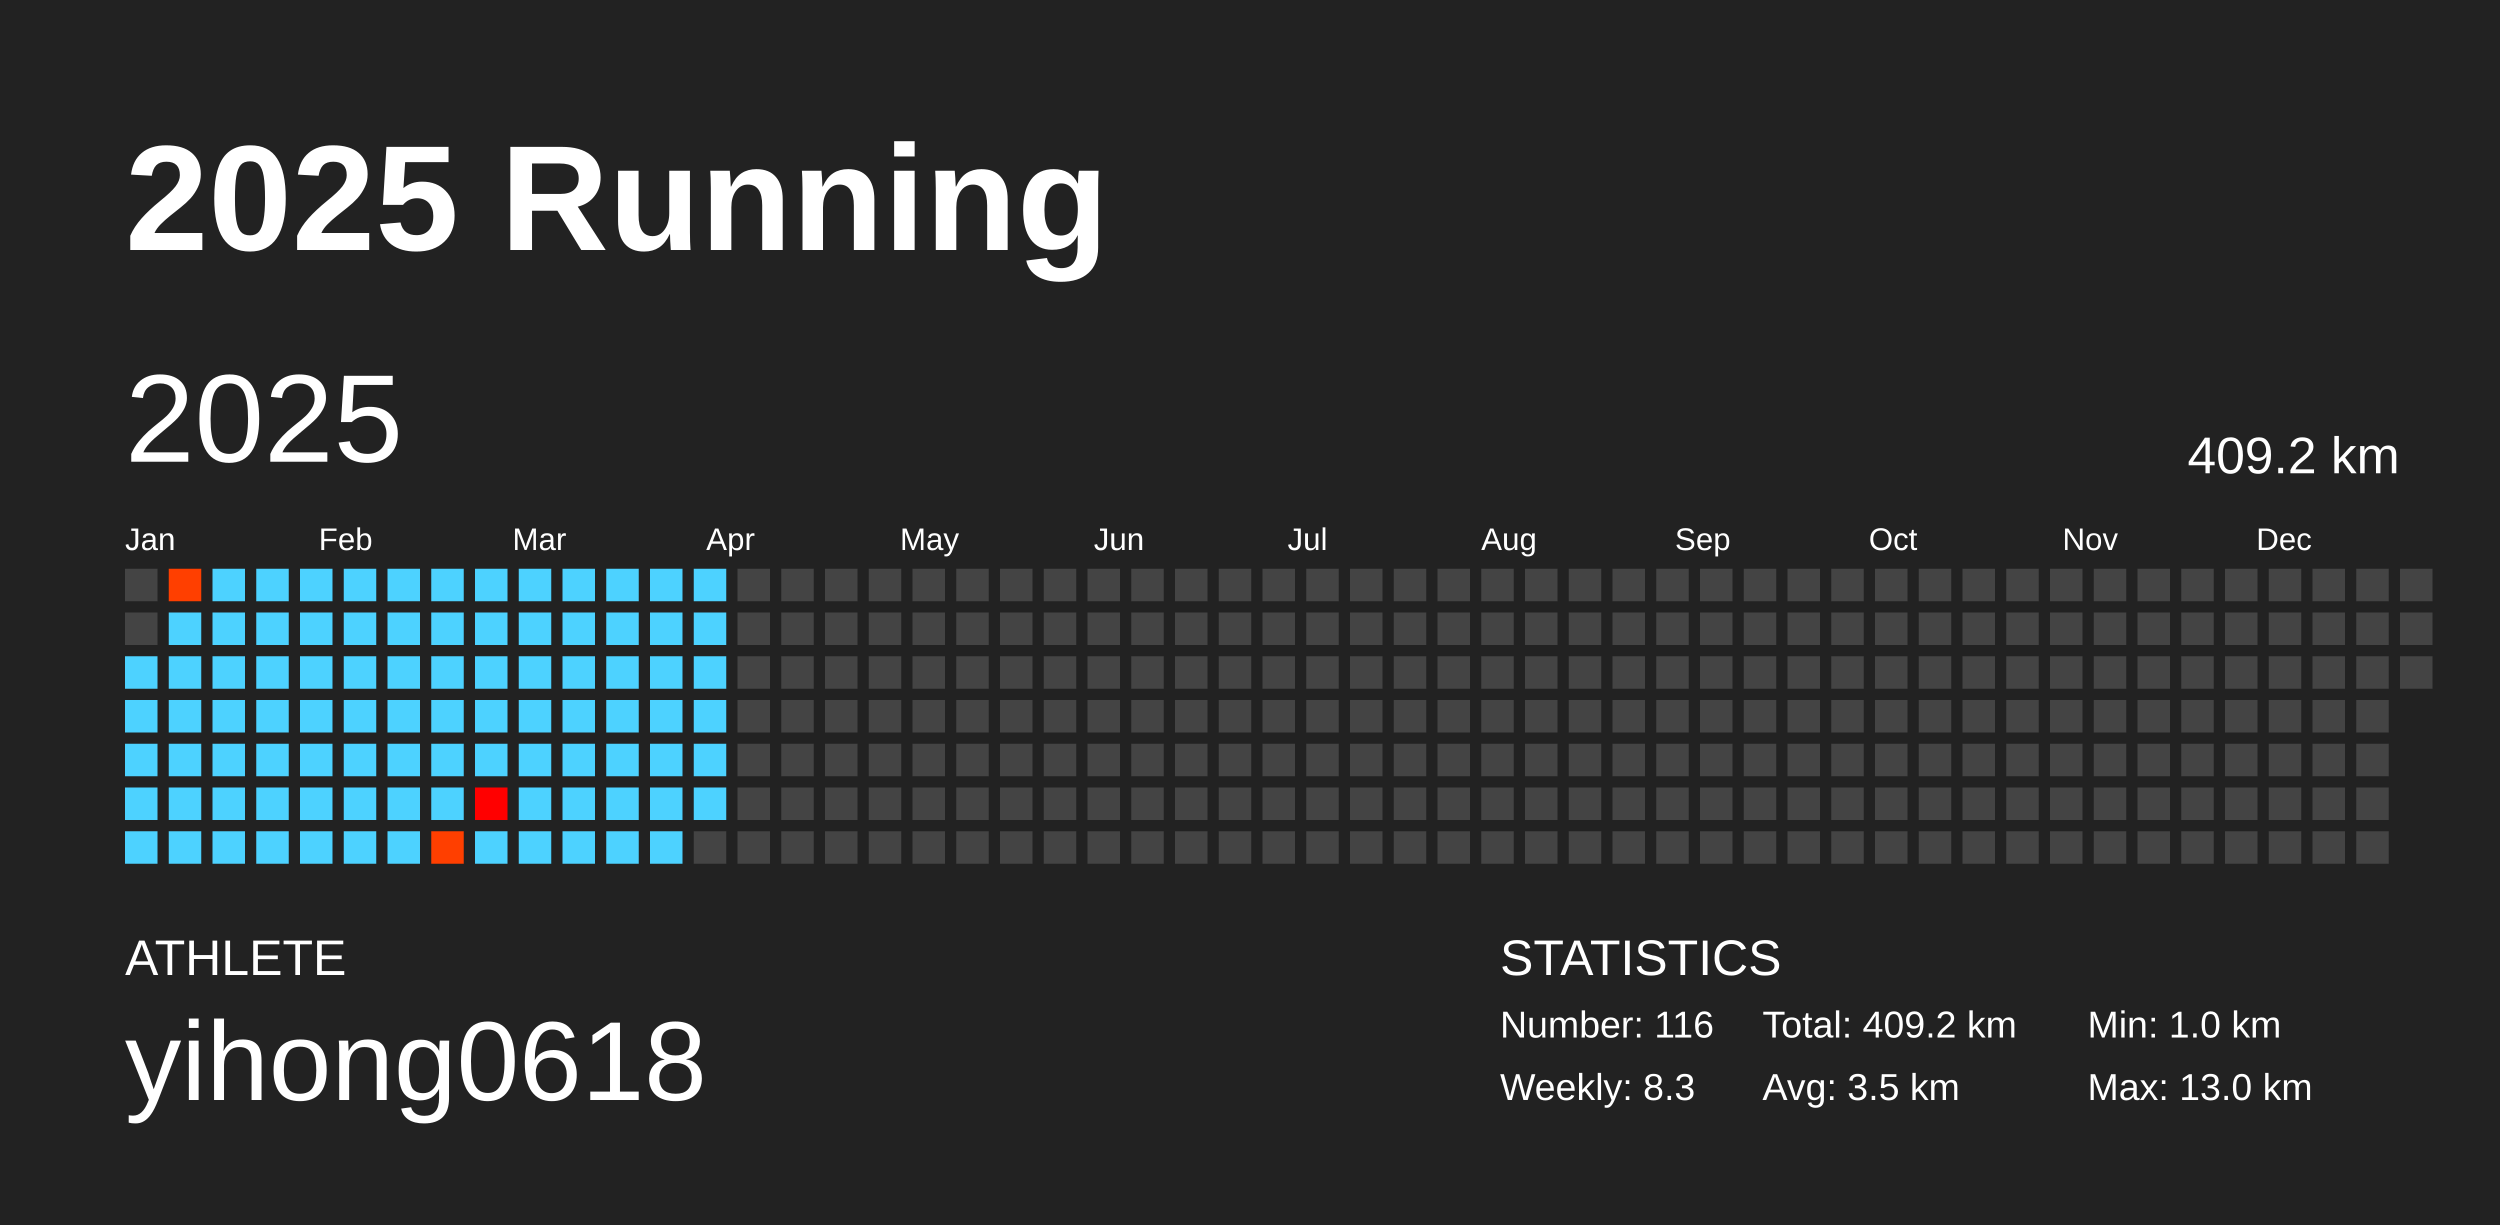
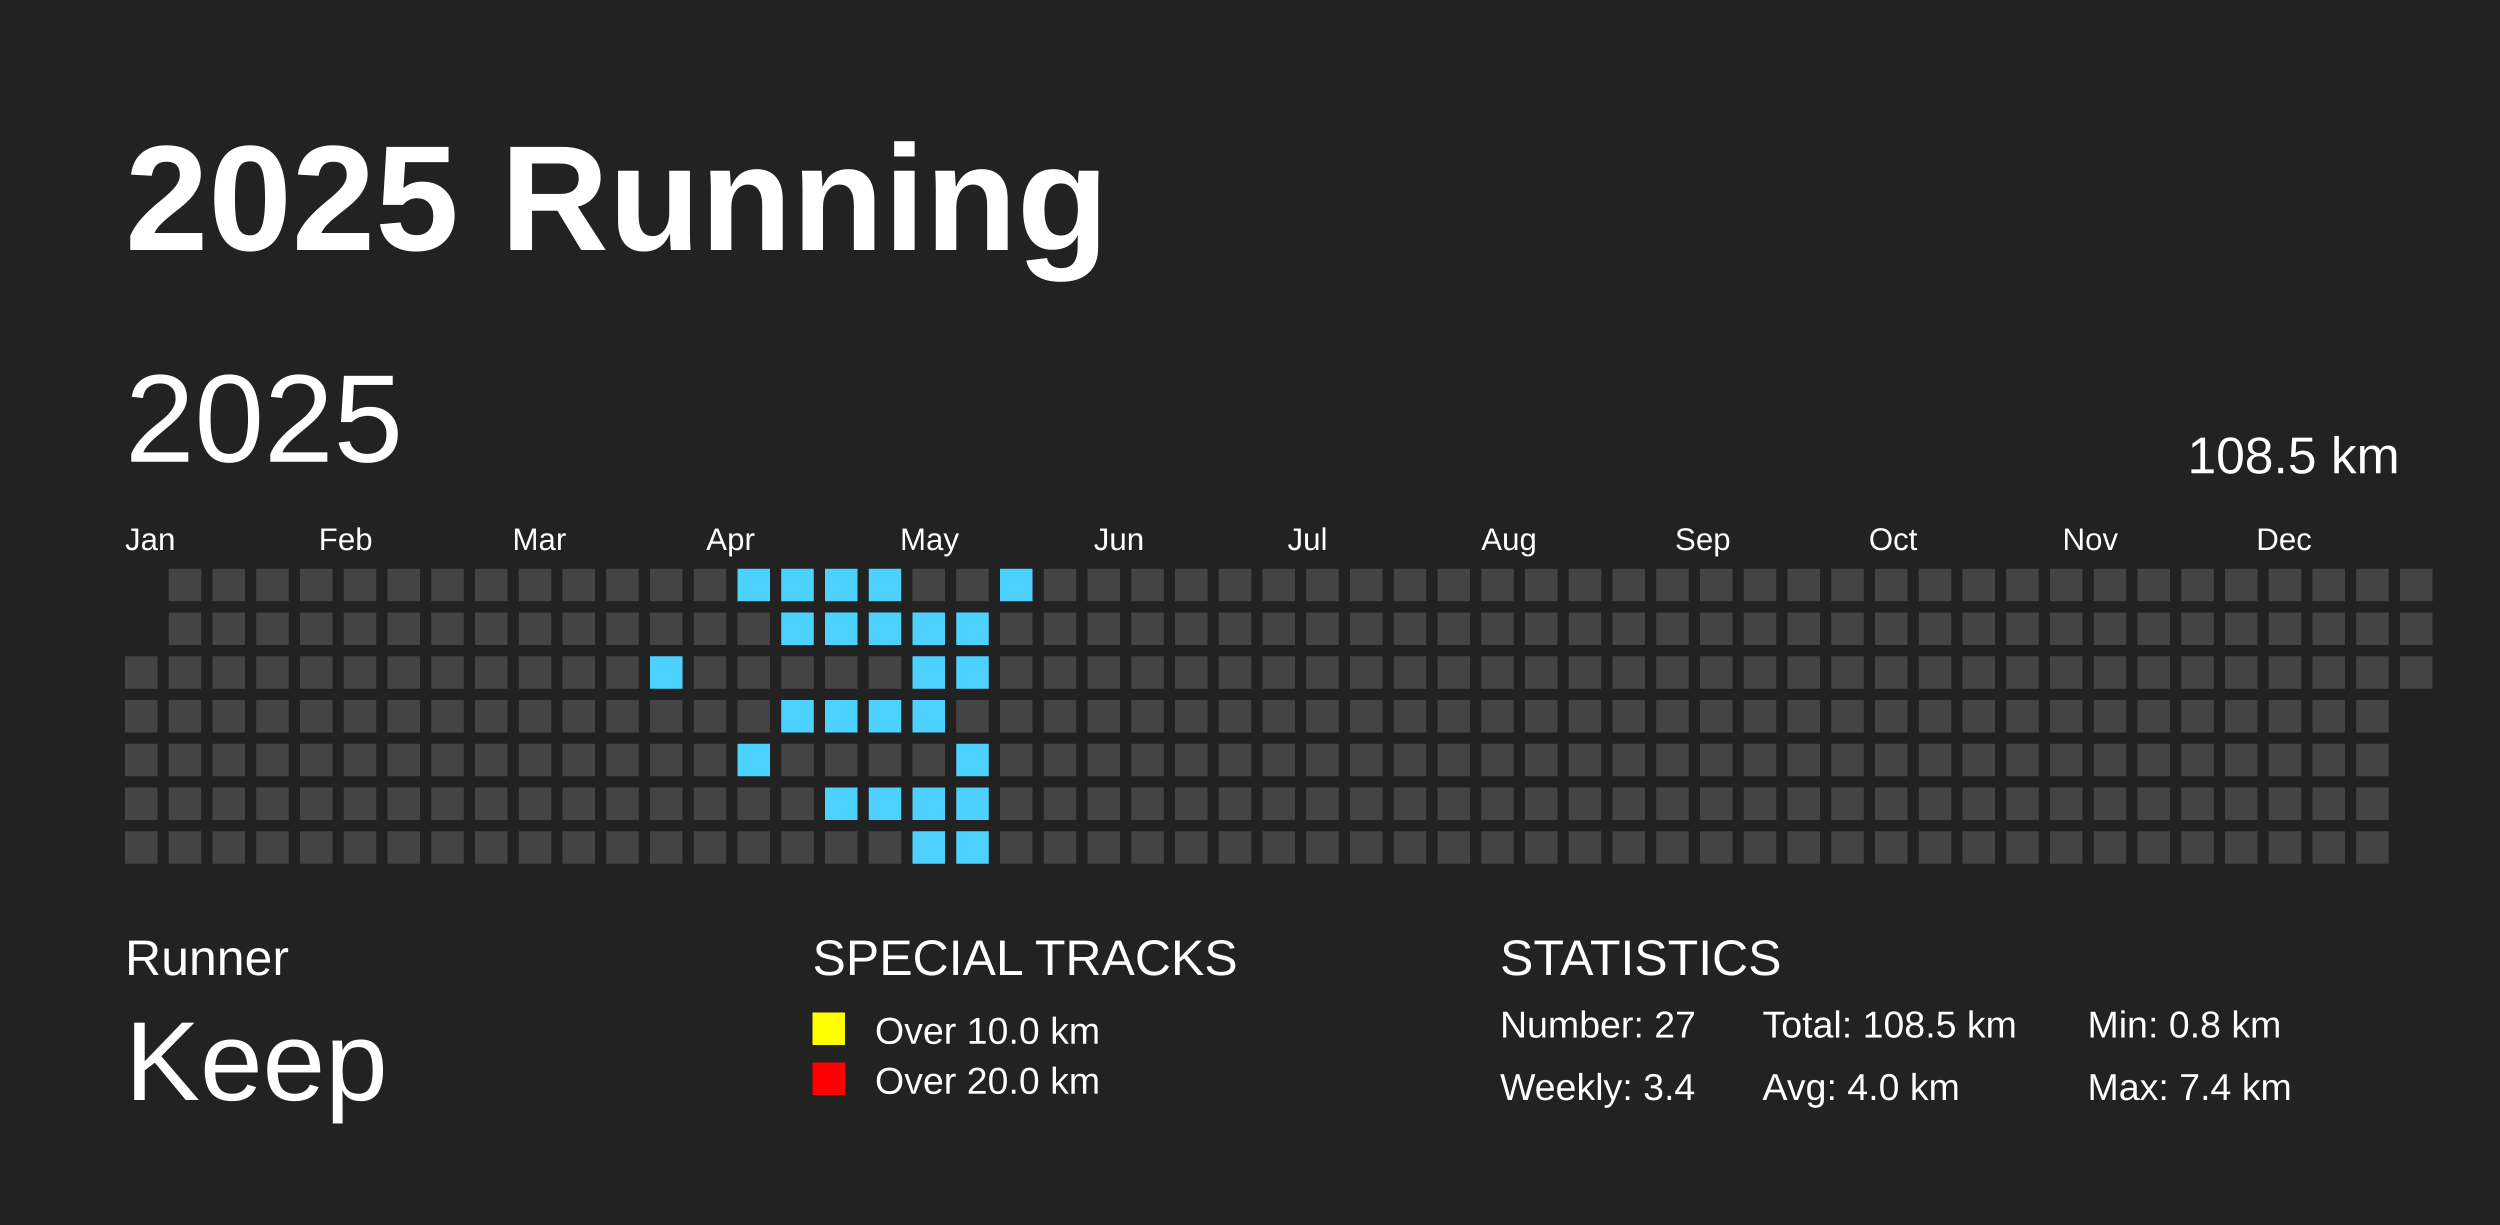
<svg xmlns="http://www.w3.org/2000/svg" baseProfile="full" height="98mm" version="1.1" viewBox="0,0,200,98" width="200mm">
  <defs />
  <rect fill="#222222" height="98" width="200" x="0" y="0" />
  <text fill="#FFFFFF" style="font-size:12px; font-family:Arial; font-weight:bold;" x="10" y="20">2025 Running</text>
-   <text fill="#FFFFFF" style="font-size:4px; font-family:Arial" x="10" y="78">ATHLETE</text>
-   <text fill="#FFFFFF" style="font-size:9px; font-family:Arial" x="10" y="88">yihong0618</text>
+   <text fill="#FFFFFF" style="font-size:4px; font-family:Arial" x="10" y="78">Runner</text>
+   <text fill="#FFFFFF" style="font-size:9px; font-family:Arial" x="10" y="88">Keep</text>
+   <text fill="#FFFFFF" style="font-size:4px; font-family:Arial" x="65" y="78">SPECIAL TRACKS</text>
+   <rect fill="yellow" height="2.6" width="2.6" x="65" y="81" />
+   <text fill="#FFFFFF" style="font-size:3px; font-family:Arial" x="70" y="83.5">Over 10.0 km</text>
+   <rect fill="red" height="2.6" width="2.6" x="65" y="85" />
+   <text fill="#FFFFFF" style="font-size:3px; font-family:Arial" x="70" y="87.5">Over 20.0 km</text>
  <text fill="#FFFFFF" style="font-size:4px; font-family:Arial" x="120" y="78">STATISTICS</text>
-   <text fill="#FFFFFF" style="font-size:3px; font-family:Arial" x="120" y="83">Number: 116</text>
-   <text fill="#FFFFFF" style="font-size:3px; font-family:Arial" x="120" y="88">Weekly: 8.3</text>
-   <text fill="#FFFFFF" style="font-size:3px; font-family:Arial" x="141" y="83">Total: 409.2 km</text>
-   <text fill="#FFFFFF" style="font-size:3px; font-family:Arial" x="141" y="88">Avg: 3.5 km</text>
-   <text fill="#FFFFFF" style="font-size:3px; font-family:Arial" x="167" y="83">Min: 1.0 km</text>
-   <text fill="#FFFFFF" style="font-size:3px; font-family:Arial" x="167" y="88">Max: 13.0 km</text>
+   <text fill="#FFFFFF" style="font-size:3px; font-family:Arial" x="120" y="83">Number: 27</text>
+   <text fill="#FFFFFF" style="font-size:3px; font-family:Arial" x="120" y="88">Weekly: 3.4</text>
+   <text fill="#FFFFFF" style="font-size:3px; font-family:Arial" x="141" y="83">Total: 108.5 km</text>
+   <text fill="#FFFFFF" style="font-size:3px; font-family:Arial" x="141" y="88">Avg: 4.0 km</text>
+   <text fill="#FFFFFF" style="font-size:3px; font-family:Arial" x="167" y="83">Min: 0.8 km</text>
+   <text fill="#FFFFFF" style="font-size:3px; font-family:Arial" x="167" y="88">Max: 7.4 km</text>
  <text dominant-baseline="hanging" fill="#FFFFFF" style="font-size:10.0px; font-family:Arial;" x="10" y="30">2025</text>
-   <text dominant-baseline="hanging" fill="#FFFFFF" style="font-size:4.125px; font-family:Arial;" x="175" y="35">409.2 km</text>
+   <text dominant-baseline="hanging" fill="#FFFFFF" style="font-size:4.125px; font-family:Arial;" x="175" y="35">108.5 km</text>
  <text fill="#FFFFFF" style="font-size:2.5px; font-family:Arial" x="10.0" y="44">Jan</text>
  <text fill="#FFFFFF" style="font-size:2.5px; font-family:Arial" x="25.5" y="44">Feb</text>
  <text fill="#FFFFFF" style="font-size:2.5px; font-family:Arial" x="41.0" y="44">Mar</text>
  <text fill="#FFFFFF" style="font-size:2.5px; font-family:Arial" x="56.5" y="44">Apr</text>
  <text fill="#FFFFFF" style="font-size:2.5px; font-family:Arial" x="72.0" y="44">May</text>
  <text fill="#FFFFFF" style="font-size:2.5px; font-family:Arial" x="87.5" y="44">Jun</text>
  <text fill="#FFFFFF" style="font-size:2.5px; font-family:Arial" x="103.0" y="44">Jul</text>
  <text fill="#FFFFFF" style="font-size:2.5px; font-family:Arial" x="118.5" y="44">Aug</text>
  <text fill="#FFFFFF" style="font-size:2.5px; font-family:Arial" x="134.0" y="44">Sep</text>
  <text fill="#FFFFFF" style="font-size:2.5px; font-family:Arial" x="149.5" y="44">Oct</text>
  <text fill="#FFFFFF" style="font-size:2.5px; font-family:Arial" x="165.0" y="44">Nov</text>
  <text fill="#FFFFFF" style="font-size:2.5px; font-family:Arial" x="180.5" y="44">Dec</text>
-   <rect fill="#444444" height="2.6" width="2.6" x="10.0" y="45.5" />
-   <rect fill="#444444" height="2.6" width="2.6" x="10.0" y="49.0" />
-   <rect fill="#4dd2ff" height="2.6" width="2.6" x="10.0" y="52.5" />
-   <rect fill="#4dd2ff" height="2.6" width="2.6" x="10.0" y="56.0" />
-   <rect fill="#4dd2ff" height="2.6" width="2.6" x="10.0" y="59.5" />
-   <rect fill="#4dd2ff" height="2.6" width="2.6" x="10.0" y="63.0" />
-   <rect fill="#4dd2ff" height="2.6" width="2.6" x="10.0" y="66.5" />
-   <rect fill="#ff3f00" height="2.6" width="2.6" x="13.5" y="45.5" />
-   <rect fill="#4dd2ff" height="2.6" width="2.6" x="13.5" y="49.0" />
-   <rect fill="#4dd2ff" height="2.6" width="2.6" x="13.5" y="52.5" />
-   <rect fill="#4dd2ff" height="2.6" width="2.6" x="13.5" y="56.0" />
-   <rect fill="#4dd2ff" height="2.6" width="2.6" x="13.5" y="59.5" />
-   <rect fill="#4dd2ff" height="2.6" width="2.6" x="13.5" y="63.0" />
-   <rect fill="#4dd2ff" height="2.6" width="2.6" x="13.5" y="66.5" />
-   <rect fill="#4dd2ff" height="2.6" width="2.6" x="17.0" y="45.5" />
-   <rect fill="#4dd2ff" height="2.6" width="2.6" x="17.0" y="49.0" />
-   <rect fill="#4dd2ff" height="2.6" width="2.6" x="17.0" y="52.5" />
-   <rect fill="#4dd2ff" height="2.6" width="2.6" x="17.0" y="56.0" />
-   <rect fill="#4dd2ff" height="2.6" width="2.6" x="17.0" y="59.5" />
-   <rect fill="#4dd2ff" height="2.6" width="2.6" x="17.0" y="63.0" />
-   <rect fill="#4dd2ff" height="2.6" width="2.6" x="17.0" y="66.5" />
-   <rect fill="#4dd2ff" height="2.6" width="2.6" x="20.5" y="45.5" />
-   <rect fill="#4dd2ff" height="2.6" width="2.6" x="20.5" y="49.0" />
-   <rect fill="#4dd2ff" height="2.6" width="2.6" x="20.5" y="52.5" />
-   <rect fill="#4dd2ff" height="2.6" width="2.6" x="20.5" y="56.0" />
-   <rect fill="#4dd2ff" height="2.6" width="2.6" x="20.5" y="59.5" />
-   <rect fill="#4dd2ff" height="2.6" width="2.6" x="20.5" y="63.0" />
-   <rect fill="#4dd2ff" height="2.6" width="2.6" x="20.5" y="66.5" />
-   <rect fill="#4dd2ff" height="2.6" width="2.6" x="24.0" y="45.5" />
-   <rect fill="#4dd2ff" height="2.6" width="2.6" x="24.0" y="49.0" />
-   <rect fill="#4dd2ff" height="2.6" width="2.6" x="24.0" y="52.5" />
-   <rect fill="#4dd2ff" height="2.6" width="2.6" x="24.0" y="56.0" />
-   <rect fill="#4dd2ff" height="2.6" width="2.6" x="24.0" y="59.5" />
-   <rect fill="#4dd2ff" height="2.6" width="2.6" x="24.0" y="63.0" />
-   <rect fill="#4dd2ff" height="2.6" width="2.6" x="24.0" y="66.5" />
-   <rect fill="#4dd2ff" height="2.6" width="2.6" x="27.5" y="45.5" />
-   <rect fill="#4dd2ff" height="2.6" width="2.6" x="27.5" y="49.0" />
-   <rect fill="#4dd2ff" height="2.6" width="2.6" x="27.5" y="52.5" />
-   <rect fill="#4dd2ff" height="2.6" width="2.6" x="27.5" y="56.0" />
-   <rect fill="#4dd2ff" height="2.6" width="2.6" x="27.5" y="59.5" />
-   <rect fill="#4dd2ff" height="2.6" width="2.6" x="27.5" y="63.0" />
-   <rect fill="#4dd2ff" height="2.6" width="2.6" x="27.5" y="66.5" />
-   <rect fill="#4dd2ff" height="2.6" width="2.6" x="31.0" y="45.5" />
-   <rect fill="#4dd2ff" height="2.6" width="2.6" x="31.0" y="49.0" />
-   <rect fill="#4dd2ff" height="2.6" width="2.6" x="31.0" y="52.5" />
-   <rect fill="#4dd2ff" height="2.6" width="2.6" x="31.0" y="56.0" />
-   <rect fill="#4dd2ff" height="2.6" width="2.6" x="31.0" y="59.5" />
-   <rect fill="#4dd2ff" height="2.6" width="2.6" x="31.0" y="63.0" />
-   <rect fill="#4dd2ff" height="2.6" width="2.6" x="31.0" y="66.5" />
-   <rect fill="#4dd2ff" height="2.6" width="2.6" x="34.5" y="45.5" />
-   <rect fill="#4dd2ff" height="2.6" width="2.6" x="34.5" y="49.0" />
-   <rect fill="#4dd2ff" height="2.6" width="2.6" x="34.5" y="52.5" />
-   <rect fill="#4dd2ff" height="2.6" width="2.6" x="34.5" y="56.0" />
-   <rect fill="#4dd2ff" height="2.6" width="2.6" x="34.5" y="59.5" />
-   <rect fill="#4dd2ff" height="2.6" width="2.6" x="34.5" y="63.0" />
-   <rect fill="#ff3f00" height="2.6" width="2.6" x="34.5" y="66.5" />
-   <rect fill="#4dd2ff" height="2.6" width="2.6" x="38.0" y="45.5" />
-   <rect fill="#4dd2ff" height="2.6" width="2.6" x="38.0" y="49.0" />
-   <rect fill="#4dd2ff" height="2.6" width="2.6" x="38.0" y="52.5" />
-   <rect fill="#4dd2ff" height="2.6" width="2.6" x="38.0" y="56.0" />
-   <rect fill="#4dd2ff" height="2.6" width="2.6" x="38.0" y="59.5" />
-   <rect fill="#ff0000" height="2.6" width="2.6" x="38.0" y="63.0" />
-   <rect fill="#4dd2ff" height="2.6" width="2.6" x="38.0" y="66.5" />
-   <rect fill="#4dd2ff" height="2.6" width="2.6" x="41.5" y="45.5" />
-   <rect fill="#4dd2ff" height="2.6" width="2.6" x="41.5" y="49.0" />
-   <rect fill="#4dd2ff" height="2.6" width="2.6" x="41.5" y="52.5" />
-   <rect fill="#4dd2ff" height="2.6" width="2.6" x="41.5" y="56.0" />
-   <rect fill="#4dd2ff" height="2.6" width="2.6" x="41.5" y="59.5" />
-   <rect fill="#4dd2ff" height="2.6" width="2.6" x="41.5" y="63.0" />
-   <rect fill="#4dd2ff" height="2.6" width="2.6" x="41.5" y="66.5" />
-   <rect fill="#4dd2ff" height="2.6" width="2.6" x="45.0" y="45.5" />
-   <rect fill="#4dd2ff" height="2.6" width="2.6" x="45.0" y="49.0" />
-   <rect fill="#4dd2ff" height="2.6" width="2.6" x="45.0" y="52.5" />
-   <rect fill="#4dd2ff" height="2.6" width="2.6" x="45.0" y="56.0" />
-   <rect fill="#4dd2ff" height="2.6" width="2.6" x="45.0" y="59.5" />
-   <rect fill="#4dd2ff" height="2.6" width="2.6" x="45.0" y="63.0" />
-   <rect fill="#4dd2ff" height="2.6" width="2.6" x="45.0" y="66.5" />
-   <rect fill="#4dd2ff" height="2.6" width="2.6" x="48.5" y="45.5" />
-   <rect fill="#4dd2ff" height="2.6" width="2.6" x="48.5" y="49.0" />
-   <rect fill="#4dd2ff" height="2.6" width="2.6" x="48.5" y="52.5" />
-   <rect fill="#4dd2ff" height="2.6" width="2.6" x="48.5" y="56.0" />
-   <rect fill="#4dd2ff" height="2.6" width="2.6" x="48.5" y="59.5" />
-   <rect fill="#4dd2ff" height="2.6" width="2.6" x="48.5" y="63.0" />
-   <rect fill="#4dd2ff" height="2.6" width="2.6" x="48.5" y="66.5" />
-   <rect fill="#4dd2ff" height="2.6" width="2.6" x="52.0" y="45.5" />
-   <rect fill="#4dd2ff" height="2.6" width="2.6" x="52.0" y="49.0" />
-   <rect fill="#4dd2ff" height="2.6" width="2.6" x="52.0" y="52.5" />
-   <rect fill="#4dd2ff" height="2.6" width="2.6" x="52.0" y="56.0" />
-   <rect fill="#4dd2ff" height="2.6" width="2.6" x="52.0" y="59.5" />
-   <rect fill="#4dd2ff" height="2.6" width="2.6" x="52.0" y="63.0" />
-   <rect fill="#4dd2ff" height="2.6" width="2.6" x="52.0" y="66.5" />
-   <rect fill="#4dd2ff" height="2.6" width="2.6" x="55.5" y="45.5" />
-   <rect fill="#4dd2ff" height="2.6" width="2.6" x="55.5" y="49.0" />
-   <rect fill="#4dd2ff" height="2.6" width="2.6" x="55.5" y="52.5" />
-   <rect fill="#4dd2ff" height="2.6" width="2.6" x="55.5" y="56.0" />
-   <rect fill="#4dd2ff" height="2.6" width="2.6" x="55.5" y="59.5" />
-   <rect fill="#4dd2ff" height="2.6" width="2.6" x="55.5" y="63.0" />
+   <rect fill="#444444" height="2.6" width="2.6" x="10.0" y="52.5" />
+   <rect fill="#444444" height="2.6" width="2.6" x="10.0" y="56.0" />
+   <rect fill="#444444" height="2.6" width="2.6" x="10.0" y="59.5" />
+   <rect fill="#444444" height="2.6" width="2.6" x="10.0" y="63.0" />
+   <rect fill="#444444" height="2.6" width="2.6" x="10.0" y="66.5" />
+   <rect fill="#444444" height="2.6" width="2.6" x="13.5" y="45.5" />
+   <rect fill="#444444" height="2.6" width="2.6" x="13.5" y="49.0" />
+   <rect fill="#444444" height="2.6" width="2.6" x="13.5" y="52.5" />
+   <rect fill="#444444" height="2.6" width="2.6" x="13.5" y="56.0" />
+   <rect fill="#444444" height="2.6" width="2.6" x="13.5" y="59.5" />
+   <rect fill="#444444" height="2.6" width="2.6" x="13.5" y="63.0" />
+   <rect fill="#444444" height="2.6" width="2.6" x="13.5" y="66.5" />
+   <rect fill="#444444" height="2.6" width="2.6" x="17.0" y="45.5" />
+   <rect fill="#444444" height="2.6" width="2.6" x="17.0" y="49.0" />
+   <rect fill="#444444" height="2.6" width="2.6" x="17.0" y="52.5" />
+   <rect fill="#444444" height="2.6" width="2.6" x="17.0" y="56.0" />
+   <rect fill="#444444" height="2.6" width="2.6" x="17.0" y="59.5" />
+   <rect fill="#444444" height="2.6" width="2.6" x="17.0" y="63.0" />
+   <rect fill="#444444" height="2.6" width="2.6" x="17.0" y="66.5" />
+   <rect fill="#444444" height="2.6" width="2.6" x="20.5" y="45.5" />
+   <rect fill="#444444" height="2.6" width="2.6" x="20.5" y="49.0" />
+   <rect fill="#444444" height="2.6" width="2.6" x="20.5" y="52.5" />
+   <rect fill="#444444" height="2.6" width="2.6" x="20.5" y="56.0" />
+   <rect fill="#444444" height="2.6" width="2.6" x="20.5" y="59.5" />
+   <rect fill="#444444" height="2.6" width="2.6" x="20.5" y="63.0" />
+   <rect fill="#444444" height="2.6" width="2.6" x="20.5" y="66.5" />
+   <rect fill="#444444" height="2.6" width="2.6" x="24.0" y="45.5" />
+   <rect fill="#444444" height="2.6" width="2.6" x="24.0" y="49.0" />
+   <rect fill="#444444" height="2.6" width="2.6" x="24.0" y="52.5" />
+   <rect fill="#444444" height="2.6" width="2.6" x="24.0" y="56.0" />
+   <rect fill="#444444" height="2.6" width="2.6" x="24.0" y="59.5" />
+   <rect fill="#444444" height="2.6" width="2.6" x="24.0" y="63.0" />
+   <rect fill="#444444" height="2.6" width="2.6" x="24.0" y="66.5" />
+   <rect fill="#444444" height="2.6" width="2.6" x="27.5" y="45.5" />
+   <rect fill="#444444" height="2.6" width="2.6" x="27.5" y="49.0" />
+   <rect fill="#444444" height="2.6" width="2.6" x="27.5" y="52.5" />
+   <rect fill="#444444" height="2.6" width="2.6" x="27.5" y="56.0" />
+   <rect fill="#444444" height="2.6" width="2.6" x="27.5" y="59.5" />
+   <rect fill="#444444" height="2.6" width="2.6" x="27.5" y="63.0" />
+   <rect fill="#444444" height="2.6" width="2.6" x="27.5" y="66.5" />
+   <rect fill="#444444" height="2.6" width="2.6" x="31.0" y="45.5" />
+   <rect fill="#444444" height="2.6" width="2.6" x="31.0" y="49.0" />
+   <rect fill="#444444" height="2.6" width="2.6" x="31.0" y="52.5" />
+   <rect fill="#444444" height="2.6" width="2.6" x="31.0" y="56.0" />
+   <rect fill="#444444" height="2.6" width="2.6" x="31.0" y="59.5" />
+   <rect fill="#444444" height="2.6" width="2.6" x="31.0" y="63.0" />
+   <rect fill="#444444" height="2.6" width="2.6" x="31.0" y="66.5" />
+   <rect fill="#444444" height="2.6" width="2.6" x="34.5" y="45.5" />
+   <rect fill="#444444" height="2.6" width="2.6" x="34.5" y="49.0" />
+   <rect fill="#444444" height="2.6" width="2.6" x="34.5" y="52.5" />
+   <rect fill="#444444" height="2.6" width="2.6" x="34.5" y="56.0" />
+   <rect fill="#444444" height="2.6" width="2.6" x="34.5" y="59.5" />
+   <rect fill="#444444" height="2.6" width="2.6" x="34.5" y="63.0" />
+   <rect fill="#444444" height="2.6" width="2.6" x="34.5" y="66.5" />
+   <rect fill="#444444" height="2.6" width="2.6" x="38.0" y="45.5" />
+   <rect fill="#444444" height="2.6" width="2.6" x="38.0" y="49.0" />
+   <rect fill="#444444" height="2.6" width="2.6" x="38.0" y="52.5" />
+   <rect fill="#444444" height="2.6" width="2.6" x="38.0" y="56.0" />
+   <rect fill="#444444" height="2.6" width="2.6" x="38.0" y="59.5" />
+   <rect fill="#444444" height="2.6" width="2.6" x="38.0" y="63.0" />
+   <rect fill="#444444" height="2.6" width="2.6" x="38.0" y="66.5" />
+   <rect fill="#444444" height="2.6" width="2.6" x="41.5" y="45.5" />
+   <rect fill="#444444" height="2.6" width="2.6" x="41.5" y="49.0" />
+   <rect fill="#444444" height="2.6" width="2.6" x="41.5" y="52.5" />
+   <rect fill="#444444" height="2.6" width="2.6" x="41.5" y="56.0" />
+   <rect fill="#444444" height="2.6" width="2.6" x="41.5" y="59.5" />
+   <rect fill="#444444" height="2.6" width="2.6" x="41.5" y="63.0" />
+   <rect fill="#444444" height="2.6" width="2.6" x="41.5" y="66.5" />
+   <rect fill="#444444" height="2.6" width="2.6" x="45.0" y="45.5" />
+   <rect fill="#444444" height="2.6" width="2.6" x="45.0" y="49.0" />
+   <rect fill="#444444" height="2.6" width="2.6" x="45.0" y="52.5" />
+   <rect fill="#444444" height="2.6" width="2.6" x="45.0" y="56.0" />
+   <rect fill="#444444" height="2.6" width="2.6" x="45.0" y="59.5" />
+   <rect fill="#444444" height="2.6" width="2.6" x="45.0" y="63.0" />
+   <rect fill="#444444" height="2.6" width="2.6" x="45.0" y="66.5" />
+   <rect fill="#444444" height="2.6" width="2.6" x="48.5" y="45.5" />
+   <rect fill="#444444" height="2.6" width="2.6" x="48.5" y="49.0" />
+   <rect fill="#444444" height="2.6" width="2.6" x="48.5" y="52.5" />
+   <rect fill="#444444" height="2.6" width="2.6" x="48.5" y="56.0" />
+   <rect fill="#444444" height="2.6" width="2.6" x="48.5" y="59.5" />
+   <rect fill="#444444" height="2.6" width="2.6" x="48.5" y="63.0" />
+   <rect fill="#444444" height="2.6" width="2.6" x="48.5" y="66.5" />
+   <rect fill="#444444" height="2.6" width="2.6" x="52.0" y="45.5" />
+   <rect fill="#444444" height="2.6" width="2.6" x="52.0" y="49.0" />
+   <rect fill="#4DD2FF" height="2.6" width="2.6" x="52.0" y="52.5" />
+   <rect fill="#444444" height="2.6" width="2.6" x="52.0" y="56.0" />
+   <rect fill="#444444" height="2.6" width="2.6" x="52.0" y="59.5" />
+   <rect fill="#444444" height="2.6" width="2.6" x="52.0" y="63.0" />
+   <rect fill="#444444" height="2.6" width="2.6" x="52.0" y="66.5" />
+   <rect fill="#444444" height="2.6" width="2.6" x="55.5" y="45.5" />
+   <rect fill="#444444" height="2.6" width="2.6" x="55.5" y="49.0" />
+   <rect fill="#444444" height="2.6" width="2.6" x="55.5" y="52.5" />
+   <rect fill="#444444" height="2.6" width="2.6" x="55.5" y="56.0" />
+   <rect fill="#444444" height="2.6" width="2.6" x="55.5" y="59.5" />
+   <rect fill="#444444" height="2.6" width="2.6" x="55.5" y="63.0" />
  <rect fill="#444444" height="2.6" width="2.6" x="55.5" y="66.5" />
-   <rect fill="#444444" height="2.6" width="2.6" x="59.0" y="45.5" />
+   <rect fill="#4DD2FF" height="2.6" width="2.6" x="59.0" y="45.5" />
  <rect fill="#444444" height="2.6" width="2.6" x="59.0" y="49.0" />
  <rect fill="#444444" height="2.6" width="2.6" x="59.0" y="52.5" />
  <rect fill="#444444" height="2.6" width="2.6" x="59.0" y="56.0" />
-   <rect fill="#444444" height="2.6" width="2.6" x="59.0" y="59.5" />
+   <rect fill="#4DD2FF" height="2.6" width="2.6" x="59.0" y="59.5" />
  <rect fill="#444444" height="2.6" width="2.6" x="59.0" y="63.0" />
  <rect fill="#444444" height="2.6" width="2.6" x="59.0" y="66.5" />
-   <rect fill="#444444" height="2.6" width="2.6" x="62.5" y="45.5" />
-   <rect fill="#444444" height="2.6" width="2.6" x="62.5" y="49.0" />
+   <rect fill="#4DD2FF" height="2.6" width="2.6" x="62.5" y="45.5" />
+   <rect fill="#4DD2FF" height="2.6" width="2.6" x="62.5" y="49.0" />
  <rect fill="#444444" height="2.6" width="2.6" x="62.5" y="52.5" />
-   <rect fill="#444444" height="2.6" width="2.6" x="62.5" y="56.0" />
+   <rect fill="#4DD2FF" height="2.6" width="2.6" x="62.5" y="56.0" />
  <rect fill="#444444" height="2.6" width="2.6" x="62.5" y="59.5" />
  <rect fill="#444444" height="2.6" width="2.6" x="62.5" y="63.0" />
  <rect fill="#444444" height="2.6" width="2.6" x="62.5" y="66.5" />
-   <rect fill="#444444" height="2.6" width="2.6" x="66.0" y="45.5" />
-   <rect fill="#444444" height="2.6" width="2.6" x="66.0" y="49.0" />
+   <rect fill="#4DD2FF" height="2.6" width="2.6" x="66.0" y="45.5" />
+   <rect fill="#4DD2FF" height="2.6" width="2.6" x="66.0" y="49.0" />
  <rect fill="#444444" height="2.6" width="2.6" x="66.0" y="52.5" />
-   <rect fill="#444444" height="2.6" width="2.6" x="66.0" y="56.0" />
+   <rect fill="#4DD2FF" height="2.6" width="2.6" x="66.0" y="56.0" />
  <rect fill="#444444" height="2.6" width="2.6" x="66.0" y="59.5" />
-   <rect fill="#444444" height="2.6" width="2.6" x="66.0" y="63.0" />
+   <rect fill="#4DD2FF" height="2.6" width="2.6" x="66.0" y="63.0" />
  <rect fill="#444444" height="2.6" width="2.6" x="66.0" y="66.5" />
-   <rect fill="#444444" height="2.6" width="2.6" x="69.5" y="45.5" />
-   <rect fill="#444444" height="2.6" width="2.6" x="69.5" y="49.0" />
+   <rect fill="#4DD2FF" height="2.6" width="2.6" x="69.5" y="45.5" />
+   <rect fill="#4DD2FF" height="2.6" width="2.6" x="69.5" y="49.0" />
  <rect fill="#444444" height="2.6" width="2.6" x="69.5" y="52.5" />
-   <rect fill="#444444" height="2.6" width="2.6" x="69.5" y="56.0" />
+   <rect fill="#4DD2FF" height="2.6" width="2.6" x="69.5" y="56.0" />
  <rect fill="#444444" height="2.6" width="2.6" x="69.5" y="59.5" />
-   <rect fill="#444444" height="2.6" width="2.6" x="69.5" y="63.0" />
+   <rect fill="#4DD2FF" height="2.6" width="2.6" x="69.5" y="63.0" />
  <rect fill="#444444" height="2.6" width="2.6" x="69.5" y="66.5" />
  <rect fill="#444444" height="2.6" width="2.6" x="73.0" y="45.5" />
-   <rect fill="#444444" height="2.6" width="2.6" x="73.0" y="49.0" />
-   <rect fill="#444444" height="2.6" width="2.6" x="73.0" y="52.5" />
-   <rect fill="#444444" height="2.6" width="2.6" x="73.0" y="56.0" />
+   <rect fill="#4DD2FF" height="2.6" width="2.6" x="73.0" y="49.0" />
+   <rect fill="#4DD2FF" height="2.6" width="2.6" x="73.0" y="52.5" />
+   <rect fill="#4DD2FF" height="2.6" width="2.6" x="73.0" y="56.0" />
  <rect fill="#444444" height="2.6" width="2.6" x="73.0" y="59.5" />
-   <rect fill="#444444" height="2.6" width="2.6" x="73.0" y="63.0" />
-   <rect fill="#444444" height="2.6" width="2.6" x="73.0" y="66.5" />
+   <rect fill="#4DD2FF" height="2.6" width="2.6" x="73.0" y="63.0" />
+   <rect fill="#4DD2FF" height="2.6" width="2.6" x="73.0" y="66.5" />
  <rect fill="#444444" height="2.6" width="2.6" x="76.5" y="45.5" />
-   <rect fill="#444444" height="2.6" width="2.6" x="76.5" y="49.0" />
-   <rect fill="#444444" height="2.6" width="2.6" x="76.5" y="52.5" />
+   <rect fill="#4DD2FF" height="2.6" width="2.6" x="76.5" y="49.0" />
+   <rect fill="#4DD2FF" height="2.6" width="2.6" x="76.5" y="52.5" />
  <rect fill="#444444" height="2.6" width="2.6" x="76.5" y="56.0" />
-   <rect fill="#444444" height="2.6" width="2.6" x="76.5" y="59.5" />
-   <rect fill="#444444" height="2.6" width="2.6" x="76.5" y="63.0" />
-   <rect fill="#444444" height="2.6" width="2.6" x="76.5" y="66.5" />
-   <rect fill="#444444" height="2.6" width="2.6" x="80.0" y="45.5" />
+   <rect fill="#4DD2FF" height="2.6" width="2.6" x="76.5" y="59.5" />
+   <rect fill="#4DD2FF" height="2.6" width="2.6" x="76.5" y="63.0" />
+   <rect fill="#4DD2FF" height="2.6" width="2.6" x="76.5" y="66.5" />
+   <rect fill="#4DD2FF" height="2.6" width="2.6" x="80.0" y="45.5" />
  <rect fill="#444444" height="2.6" width="2.6" x="80.0" y="49.0" />
  <rect fill="#444444" height="2.6" width="2.6" x="80.0" y="52.5" />
  <rect fill="#444444" height="2.6" width="2.6" x="80.0" y="56.0" />
  <rect fill="#444444" height="2.6" width="2.6" x="80.0" y="59.5" />
  <rect fill="#444444" height="2.6" width="2.6" x="80.0" y="63.0" />
  <rect fill="#444444" height="2.6" width="2.6" x="80.0" y="66.5" />
  <rect fill="#444444" height="2.6" width="2.6" x="83.5" y="45.5" />
  <rect fill="#444444" height="2.6" width="2.6" x="83.5" y="49.0" />
  <rect fill="#444444" height="2.6" width="2.6" x="83.5" y="52.5" />
  <rect fill="#444444" height="2.6" width="2.6" x="83.5" y="56.0" />
  <rect fill="#444444" height="2.6" width="2.6" x="83.5" y="59.5" />
  <rect fill="#444444" height="2.6" width="2.6" x="83.5" y="63.0" />
  <rect fill="#444444" height="2.6" width="2.6" x="83.5" y="66.5" />
  <rect fill="#444444" height="2.6" width="2.6" x="87.0" y="45.5" />
  <rect fill="#444444" height="2.6" width="2.6" x="87.0" y="49.0" />
  <rect fill="#444444" height="2.6" width="2.6" x="87.0" y="52.5" />
  <rect fill="#444444" height="2.6" width="2.6" x="87.0" y="56.0" />
  <rect fill="#444444" height="2.6" width="2.6" x="87.0" y="59.5" />
  <rect fill="#444444" height="2.6" width="2.6" x="87.0" y="63.0" />
  <rect fill="#444444" height="2.6" width="2.6" x="87.0" y="66.5" />
  <rect fill="#444444" height="2.6" width="2.6" x="90.5" y="45.5" />
  <rect fill="#444444" height="2.6" width="2.6" x="90.5" y="49.0" />
  <rect fill="#444444" height="2.6" width="2.6" x="90.5" y="52.5" />
  <rect fill="#444444" height="2.6" width="2.6" x="90.5" y="56.0" />
  <rect fill="#444444" height="2.6" width="2.6" x="90.5" y="59.5" />
  <rect fill="#444444" height="2.6" width="2.6" x="90.5" y="63.0" />
  <rect fill="#444444" height="2.6" width="2.6" x="90.5" y="66.5" />
  <rect fill="#444444" height="2.6" width="2.6" x="94.0" y="45.5" />
  <rect fill="#444444" height="2.6" width="2.6" x="94.0" y="49.0" />
  <rect fill="#444444" height="2.6" width="2.6" x="94.0" y="52.5" />
  <rect fill="#444444" height="2.6" width="2.6" x="94.0" y="56.0" />
  <rect fill="#444444" height="2.6" width="2.6" x="94.0" y="59.5" />
  <rect fill="#444444" height="2.6" width="2.6" x="94.0" y="63.0" />
  <rect fill="#444444" height="2.6" width="2.6" x="94.0" y="66.5" />
  <rect fill="#444444" height="2.6" width="2.6" x="97.5" y="45.5" />
  <rect fill="#444444" height="2.6" width="2.6" x="97.5" y="49.0" />
  <rect fill="#444444" height="2.6" width="2.6" x="97.5" y="52.5" />
  <rect fill="#444444" height="2.6" width="2.6" x="97.5" y="56.0" />
  <rect fill="#444444" height="2.6" width="2.6" x="97.5" y="59.5" />
  <rect fill="#444444" height="2.6" width="2.6" x="97.5" y="63.0" />
  <rect fill="#444444" height="2.6" width="2.6" x="97.5" y="66.5" />
  <rect fill="#444444" height="2.6" width="2.6" x="101.0" y="45.5" />
  <rect fill="#444444" height="2.6" width="2.6" x="101.0" y="49.0" />
  <rect fill="#444444" height="2.6" width="2.6" x="101.0" y="52.5" />
  <rect fill="#444444" height="2.6" width="2.6" x="101.0" y="56.0" />
  <rect fill="#444444" height="2.6" width="2.6" x="101.0" y="59.5" />
  <rect fill="#444444" height="2.6" width="2.6" x="101.0" y="63.0" />
  <rect fill="#444444" height="2.6" width="2.6" x="101.0" y="66.5" />
  <rect fill="#444444" height="2.6" width="2.6" x="104.5" y="45.5" />
  <rect fill="#444444" height="2.6" width="2.6" x="104.5" y="49.0" />
  <rect fill="#444444" height="2.6" width="2.6" x="104.5" y="52.5" />
  <rect fill="#444444" height="2.6" width="2.6" x="104.5" y="56.0" />
  <rect fill="#444444" height="2.6" width="2.6" x="104.5" y="59.5" />
  <rect fill="#444444" height="2.6" width="2.6" x="104.5" y="63.0" />
  <rect fill="#444444" height="2.6" width="2.6" x="104.5" y="66.5" />
  <rect fill="#444444" height="2.6" width="2.6" x="108.0" y="45.5" />
  <rect fill="#444444" height="2.6" width="2.6" x="108.0" y="49.0" />
  <rect fill="#444444" height="2.6" width="2.6" x="108.0" y="52.5" />
  <rect fill="#444444" height="2.6" width="2.6" x="108.0" y="56.0" />
  <rect fill="#444444" height="2.6" width="2.6" x="108.0" y="59.5" />
  <rect fill="#444444" height="2.6" width="2.6" x="108.0" y="63.0" />
  <rect fill="#444444" height="2.6" width="2.6" x="108.0" y="66.5" />
  <rect fill="#444444" height="2.6" width="2.6" x="111.5" y="45.5" />
  <rect fill="#444444" height="2.6" width="2.6" x="111.5" y="49.0" />
  <rect fill="#444444" height="2.6" width="2.6" x="111.5" y="52.5" />
  <rect fill="#444444" height="2.6" width="2.6" x="111.5" y="56.0" />
  <rect fill="#444444" height="2.6" width="2.6" x="111.5" y="59.5" />
  <rect fill="#444444" height="2.6" width="2.6" x="111.5" y="63.0" />
  <rect fill="#444444" height="2.6" width="2.6" x="111.5" y="66.5" />
  <rect fill="#444444" height="2.6" width="2.6" x="115.0" y="45.5" />
  <rect fill="#444444" height="2.6" width="2.6" x="115.0" y="49.0" />
  <rect fill="#444444" height="2.6" width="2.6" x="115.0" y="52.5" />
  <rect fill="#444444" height="2.6" width="2.6" x="115.0" y="56.0" />
  <rect fill="#444444" height="2.6" width="2.6" x="115.0" y="59.5" />
  <rect fill="#444444" height="2.6" width="2.6" x="115.0" y="63.0" />
  <rect fill="#444444" height="2.6" width="2.6" x="115.0" y="66.5" />
  <rect fill="#444444" height="2.6" width="2.6" x="118.5" y="45.5" />
  <rect fill="#444444" height="2.6" width="2.6" x="118.5" y="49.0" />
  <rect fill="#444444" height="2.6" width="2.6" x="118.5" y="52.5" />
  <rect fill="#444444" height="2.6" width="2.6" x="118.5" y="56.0" />
  <rect fill="#444444" height="2.6" width="2.6" x="118.5" y="59.5" />
  <rect fill="#444444" height="2.6" width="2.6" x="118.5" y="63.0" />
  <rect fill="#444444" height="2.6" width="2.6" x="118.5" y="66.5" />
  <rect fill="#444444" height="2.6" width="2.6" x="122.0" y="45.5" />
  <rect fill="#444444" height="2.6" width="2.6" x="122.0" y="49.0" />
  <rect fill="#444444" height="2.6" width="2.6" x="122.0" y="52.5" />
  <rect fill="#444444" height="2.6" width="2.6" x="122.0" y="56.0" />
  <rect fill="#444444" height="2.6" width="2.6" x="122.0" y="59.5" />
  <rect fill="#444444" height="2.6" width="2.6" x="122.0" y="63.0" />
  <rect fill="#444444" height="2.6" width="2.6" x="122.0" y="66.5" />
  <rect fill="#444444" height="2.6" width="2.6" x="125.5" y="45.5" />
  <rect fill="#444444" height="2.6" width="2.6" x="125.5" y="49.0" />
  <rect fill="#444444" height="2.6" width="2.6" x="125.5" y="52.5" />
  <rect fill="#444444" height="2.6" width="2.6" x="125.5" y="56.0" />
  <rect fill="#444444" height="2.6" width="2.6" x="125.5" y="59.5" />
  <rect fill="#444444" height="2.6" width="2.6" x="125.5" y="63.0" />
  <rect fill="#444444" height="2.6" width="2.6" x="125.5" y="66.5" />
  <rect fill="#444444" height="2.6" width="2.6" x="129.0" y="45.5" />
  <rect fill="#444444" height="2.6" width="2.6" x="129.0" y="49.0" />
  <rect fill="#444444" height="2.6" width="2.6" x="129.0" y="52.5" />
  <rect fill="#444444" height="2.6" width="2.6" x="129.0" y="56.0" />
  <rect fill="#444444" height="2.6" width="2.6" x="129.0" y="59.5" />
  <rect fill="#444444" height="2.6" width="2.6" x="129.0" y="63.0" />
  <rect fill="#444444" height="2.6" width="2.6" x="129.0" y="66.5" />
  <rect fill="#444444" height="2.6" width="2.6" x="132.5" y="45.5" />
  <rect fill="#444444" height="2.6" width="2.6" x="132.5" y="49.0" />
  <rect fill="#444444" height="2.6" width="2.6" x="132.5" y="52.5" />
  <rect fill="#444444" height="2.6" width="2.6" x="132.5" y="56.0" />
  <rect fill="#444444" height="2.6" width="2.6" x="132.5" y="59.5" />
  <rect fill="#444444" height="2.6" width="2.6" x="132.5" y="63.0" />
  <rect fill="#444444" height="2.6" width="2.6" x="132.5" y="66.5" />
  <rect fill="#444444" height="2.6" width="2.6" x="136.0" y="45.5" />
  <rect fill="#444444" height="2.6" width="2.6" x="136.0" y="49.0" />
  <rect fill="#444444" height="2.6" width="2.6" x="136.0" y="52.5" />
  <rect fill="#444444" height="2.6" width="2.6" x="136.0" y="56.0" />
  <rect fill="#444444" height="2.6" width="2.6" x="136.0" y="59.5" />
  <rect fill="#444444" height="2.6" width="2.6" x="136.0" y="63.0" />
  <rect fill="#444444" height="2.6" width="2.6" x="136.0" y="66.5" />
  <rect fill="#444444" height="2.6" width="2.6" x="139.5" y="45.5" />
  <rect fill="#444444" height="2.6" width="2.6" x="139.5" y="49.0" />
  <rect fill="#444444" height="2.6" width="2.6" x="139.5" y="52.5" />
  <rect fill="#444444" height="2.6" width="2.6" x="139.5" y="56.0" />
  <rect fill="#444444" height="2.6" width="2.6" x="139.5" y="59.5" />
  <rect fill="#444444" height="2.6" width="2.6" x="139.5" y="63.0" />
  <rect fill="#444444" height="2.6" width="2.6" x="139.5" y="66.5" />
  <rect fill="#444444" height="2.6" width="2.6" x="143.0" y="45.5" />
  <rect fill="#444444" height="2.6" width="2.6" x="143.0" y="49.0" />
  <rect fill="#444444" height="2.6" width="2.6" x="143.0" y="52.5" />
  <rect fill="#444444" height="2.6" width="2.6" x="143.0" y="56.0" />
  <rect fill="#444444" height="2.6" width="2.6" x="143.0" y="59.5" />
  <rect fill="#444444" height="2.6" width="2.6" x="143.0" y="63.0" />
  <rect fill="#444444" height="2.6" width="2.6" x="143.0" y="66.5" />
  <rect fill="#444444" height="2.6" width="2.6" x="146.5" y="45.5" />
  <rect fill="#444444" height="2.6" width="2.6" x="146.5" y="49.0" />
  <rect fill="#444444" height="2.6" width="2.6" x="146.5" y="52.5" />
  <rect fill="#444444" height="2.6" width="2.6" x="146.5" y="56.0" />
  <rect fill="#444444" height="2.6" width="2.6" x="146.5" y="59.5" />
  <rect fill="#444444" height="2.6" width="2.6" x="146.5" y="63.0" />
  <rect fill="#444444" height="2.6" width="2.6" x="146.5" y="66.5" />
  <rect fill="#444444" height="2.6" width="2.6" x="150.0" y="45.5" />
  <rect fill="#444444" height="2.6" width="2.6" x="150.0" y="49.0" />
  <rect fill="#444444" height="2.6" width="2.6" x="150.0" y="52.5" />
  <rect fill="#444444" height="2.6" width="2.6" x="150.0" y="56.0" />
  <rect fill="#444444" height="2.6" width="2.6" x="150.0" y="59.5" />
  <rect fill="#444444" height="2.6" width="2.6" x="150.0" y="63.0" />
  <rect fill="#444444" height="2.6" width="2.6" x="150.0" y="66.5" />
  <rect fill="#444444" height="2.6" width="2.6" x="153.5" y="45.5" />
  <rect fill="#444444" height="2.6" width="2.6" x="153.5" y="49.0" />
  <rect fill="#444444" height="2.6" width="2.6" x="153.5" y="52.5" />
  <rect fill="#444444" height="2.6" width="2.6" x="153.5" y="56.0" />
  <rect fill="#444444" height="2.6" width="2.6" x="153.5" y="59.5" />
  <rect fill="#444444" height="2.6" width="2.6" x="153.5" y="63.0" />
  <rect fill="#444444" height="2.6" width="2.6" x="153.5" y="66.5" />
  <rect fill="#444444" height="2.6" width="2.6" x="157.0" y="45.5" />
  <rect fill="#444444" height="2.6" width="2.6" x="157.0" y="49.0" />
  <rect fill="#444444" height="2.6" width="2.6" x="157.0" y="52.5" />
  <rect fill="#444444" height="2.6" width="2.6" x="157.0" y="56.0" />
  <rect fill="#444444" height="2.6" width="2.6" x="157.0" y="59.5" />
  <rect fill="#444444" height="2.6" width="2.6" x="157.0" y="63.0" />
  <rect fill="#444444" height="2.6" width="2.6" x="157.0" y="66.5" />
  <rect fill="#444444" height="2.6" width="2.6" x="160.5" y="45.5" />
  <rect fill="#444444" height="2.6" width="2.6" x="160.5" y="49.0" />
  <rect fill="#444444" height="2.6" width="2.6" x="160.5" y="52.5" />
  <rect fill="#444444" height="2.6" width="2.6" x="160.5" y="56.0" />
  <rect fill="#444444" height="2.6" width="2.6" x="160.5" y="59.5" />
  <rect fill="#444444" height="2.6" width="2.6" x="160.5" y="63.0" />
  <rect fill="#444444" height="2.6" width="2.6" x="160.5" y="66.5" />
  <rect fill="#444444" height="2.6" width="2.6" x="164.0" y="45.5" />
  <rect fill="#444444" height="2.6" width="2.6" x="164.0" y="49.0" />
  <rect fill="#444444" height="2.6" width="2.6" x="164.0" y="52.5" />
  <rect fill="#444444" height="2.6" width="2.6" x="164.0" y="56.0" />
  <rect fill="#444444" height="2.6" width="2.6" x="164.0" y="59.5" />
  <rect fill="#444444" height="2.6" width="2.6" x="164.0" y="63.0" />
  <rect fill="#444444" height="2.6" width="2.6" x="164.0" y="66.5" />
  <rect fill="#444444" height="2.6" width="2.6" x="167.5" y="45.5" />
  <rect fill="#444444" height="2.6" width="2.6" x="167.5" y="49.0" />
  <rect fill="#444444" height="2.6" width="2.6" x="167.5" y="52.5" />
  <rect fill="#444444" height="2.6" width="2.6" x="167.5" y="56.0" />
  <rect fill="#444444" height="2.6" width="2.6" x="167.5" y="59.5" />
  <rect fill="#444444" height="2.6" width="2.6" x="167.5" y="63.0" />
  <rect fill="#444444" height="2.6" width="2.6" x="167.5" y="66.5" />
  <rect fill="#444444" height="2.6" width="2.6" x="171.0" y="45.5" />
  <rect fill="#444444" height="2.6" width="2.6" x="171.0" y="49.0" />
  <rect fill="#444444" height="2.6" width="2.6" x="171.0" y="52.5" />
  <rect fill="#444444" height="2.6" width="2.6" x="171.0" y="56.0" />
  <rect fill="#444444" height="2.6" width="2.6" x="171.0" y="59.5" />
  <rect fill="#444444" height="2.6" width="2.6" x="171.0" y="63.0" />
  <rect fill="#444444" height="2.6" width="2.6" x="171.0" y="66.5" />
  <rect fill="#444444" height="2.6" width="2.6" x="174.5" y="45.5" />
  <rect fill="#444444" height="2.6" width="2.6" x="174.5" y="49.0" />
  <rect fill="#444444" height="2.6" width="2.6" x="174.5" y="52.5" />
  <rect fill="#444444" height="2.6" width="2.6" x="174.5" y="56.0" />
  <rect fill="#444444" height="2.6" width="2.6" x="174.5" y="59.5" />
  <rect fill="#444444" height="2.6" width="2.6" x="174.5" y="63.0" />
  <rect fill="#444444" height="2.6" width="2.6" x="174.5" y="66.5" />
  <rect fill="#444444" height="2.6" width="2.6" x="178.0" y="45.5" />
  <rect fill="#444444" height="2.6" width="2.6" x="178.0" y="49.0" />
  <rect fill="#444444" height="2.6" width="2.6" x="178.0" y="52.5" />
  <rect fill="#444444" height="2.6" width="2.6" x="178.0" y="56.0" />
  <rect fill="#444444" height="2.6" width="2.6" x="178.0" y="59.5" />
  <rect fill="#444444" height="2.6" width="2.6" x="178.0" y="63.0" />
  <rect fill="#444444" height="2.6" width="2.6" x="178.0" y="66.5" />
  <rect fill="#444444" height="2.6" width="2.6" x="181.5" y="45.5" />
  <rect fill="#444444" height="2.6" width="2.6" x="181.5" y="49.0" />
  <rect fill="#444444" height="2.6" width="2.6" x="181.5" y="52.5" />
  <rect fill="#444444" height="2.6" width="2.6" x="181.5" y="56.0" />
  <rect fill="#444444" height="2.6" width="2.6" x="181.5" y="59.5" />
  <rect fill="#444444" height="2.6" width="2.6" x="181.5" y="63.0" />
  <rect fill="#444444" height="2.6" width="2.6" x="181.5" y="66.5" />
  <rect fill="#444444" height="2.6" width="2.6" x="185.0" y="45.5" />
  <rect fill="#444444" height="2.6" width="2.6" x="185.0" y="49.0" />
  <rect fill="#444444" height="2.6" width="2.6" x="185.0" y="52.5" />
  <rect fill="#444444" height="2.6" width="2.6" x="185.0" y="56.0" />
  <rect fill="#444444" height="2.6" width="2.6" x="185.0" y="59.5" />
  <rect fill="#444444" height="2.6" width="2.6" x="185.0" y="63.0" />
  <rect fill="#444444" height="2.6" width="2.6" x="185.0" y="66.5" />
  <rect fill="#444444" height="2.6" width="2.6" x="188.5" y="45.5" />
  <rect fill="#444444" height="2.6" width="2.6" x="188.5" y="49.0" />
  <rect fill="#444444" height="2.6" width="2.6" x="188.5" y="52.5" />
  <rect fill="#444444" height="2.6" width="2.6" x="188.5" y="56.0" />
  <rect fill="#444444" height="2.6" width="2.6" x="188.5" y="59.5" />
  <rect fill="#444444" height="2.6" width="2.6" x="188.5" y="63.0" />
  <rect fill="#444444" height="2.6" width="2.6" x="188.5" y="66.5" />
  <rect fill="#444444" height="2.6" width="2.6" x="192.0" y="45.5" />
  <rect fill="#444444" height="2.6" width="2.6" x="192.0" y="49.0" />
  <rect fill="#444444" height="2.6" width="2.6" x="192.0" y="52.5" />
</svg>
